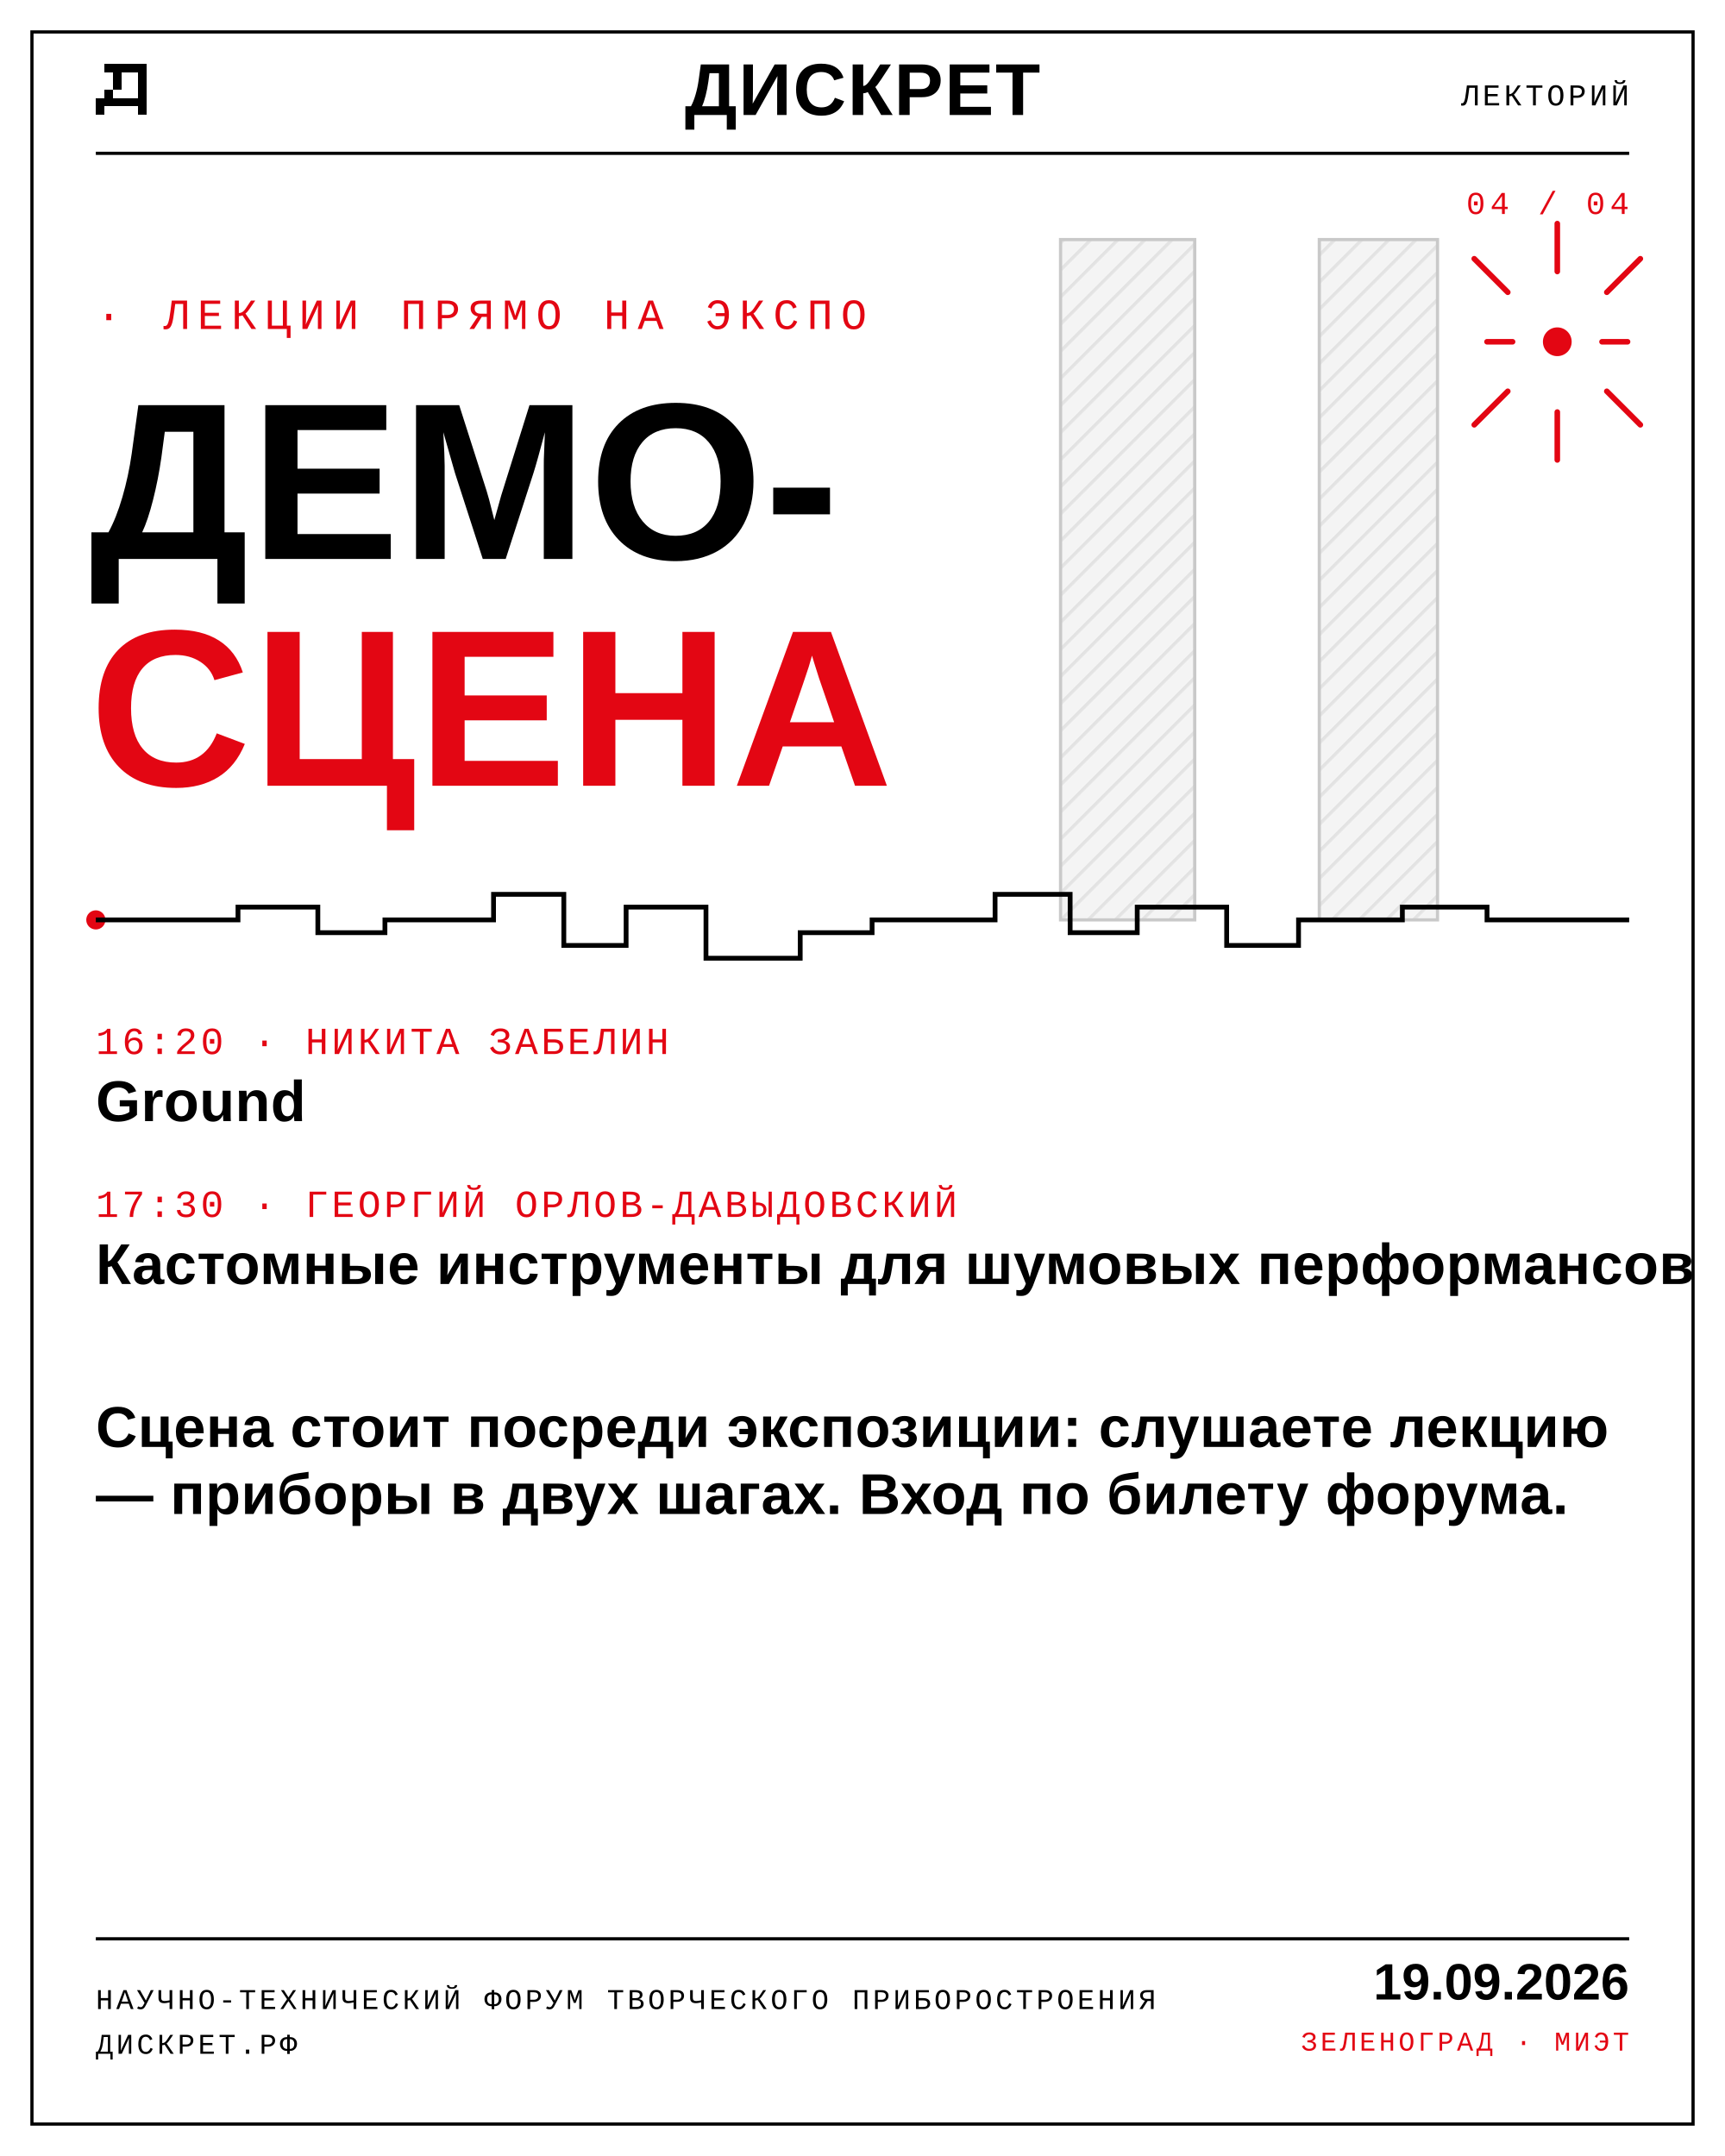
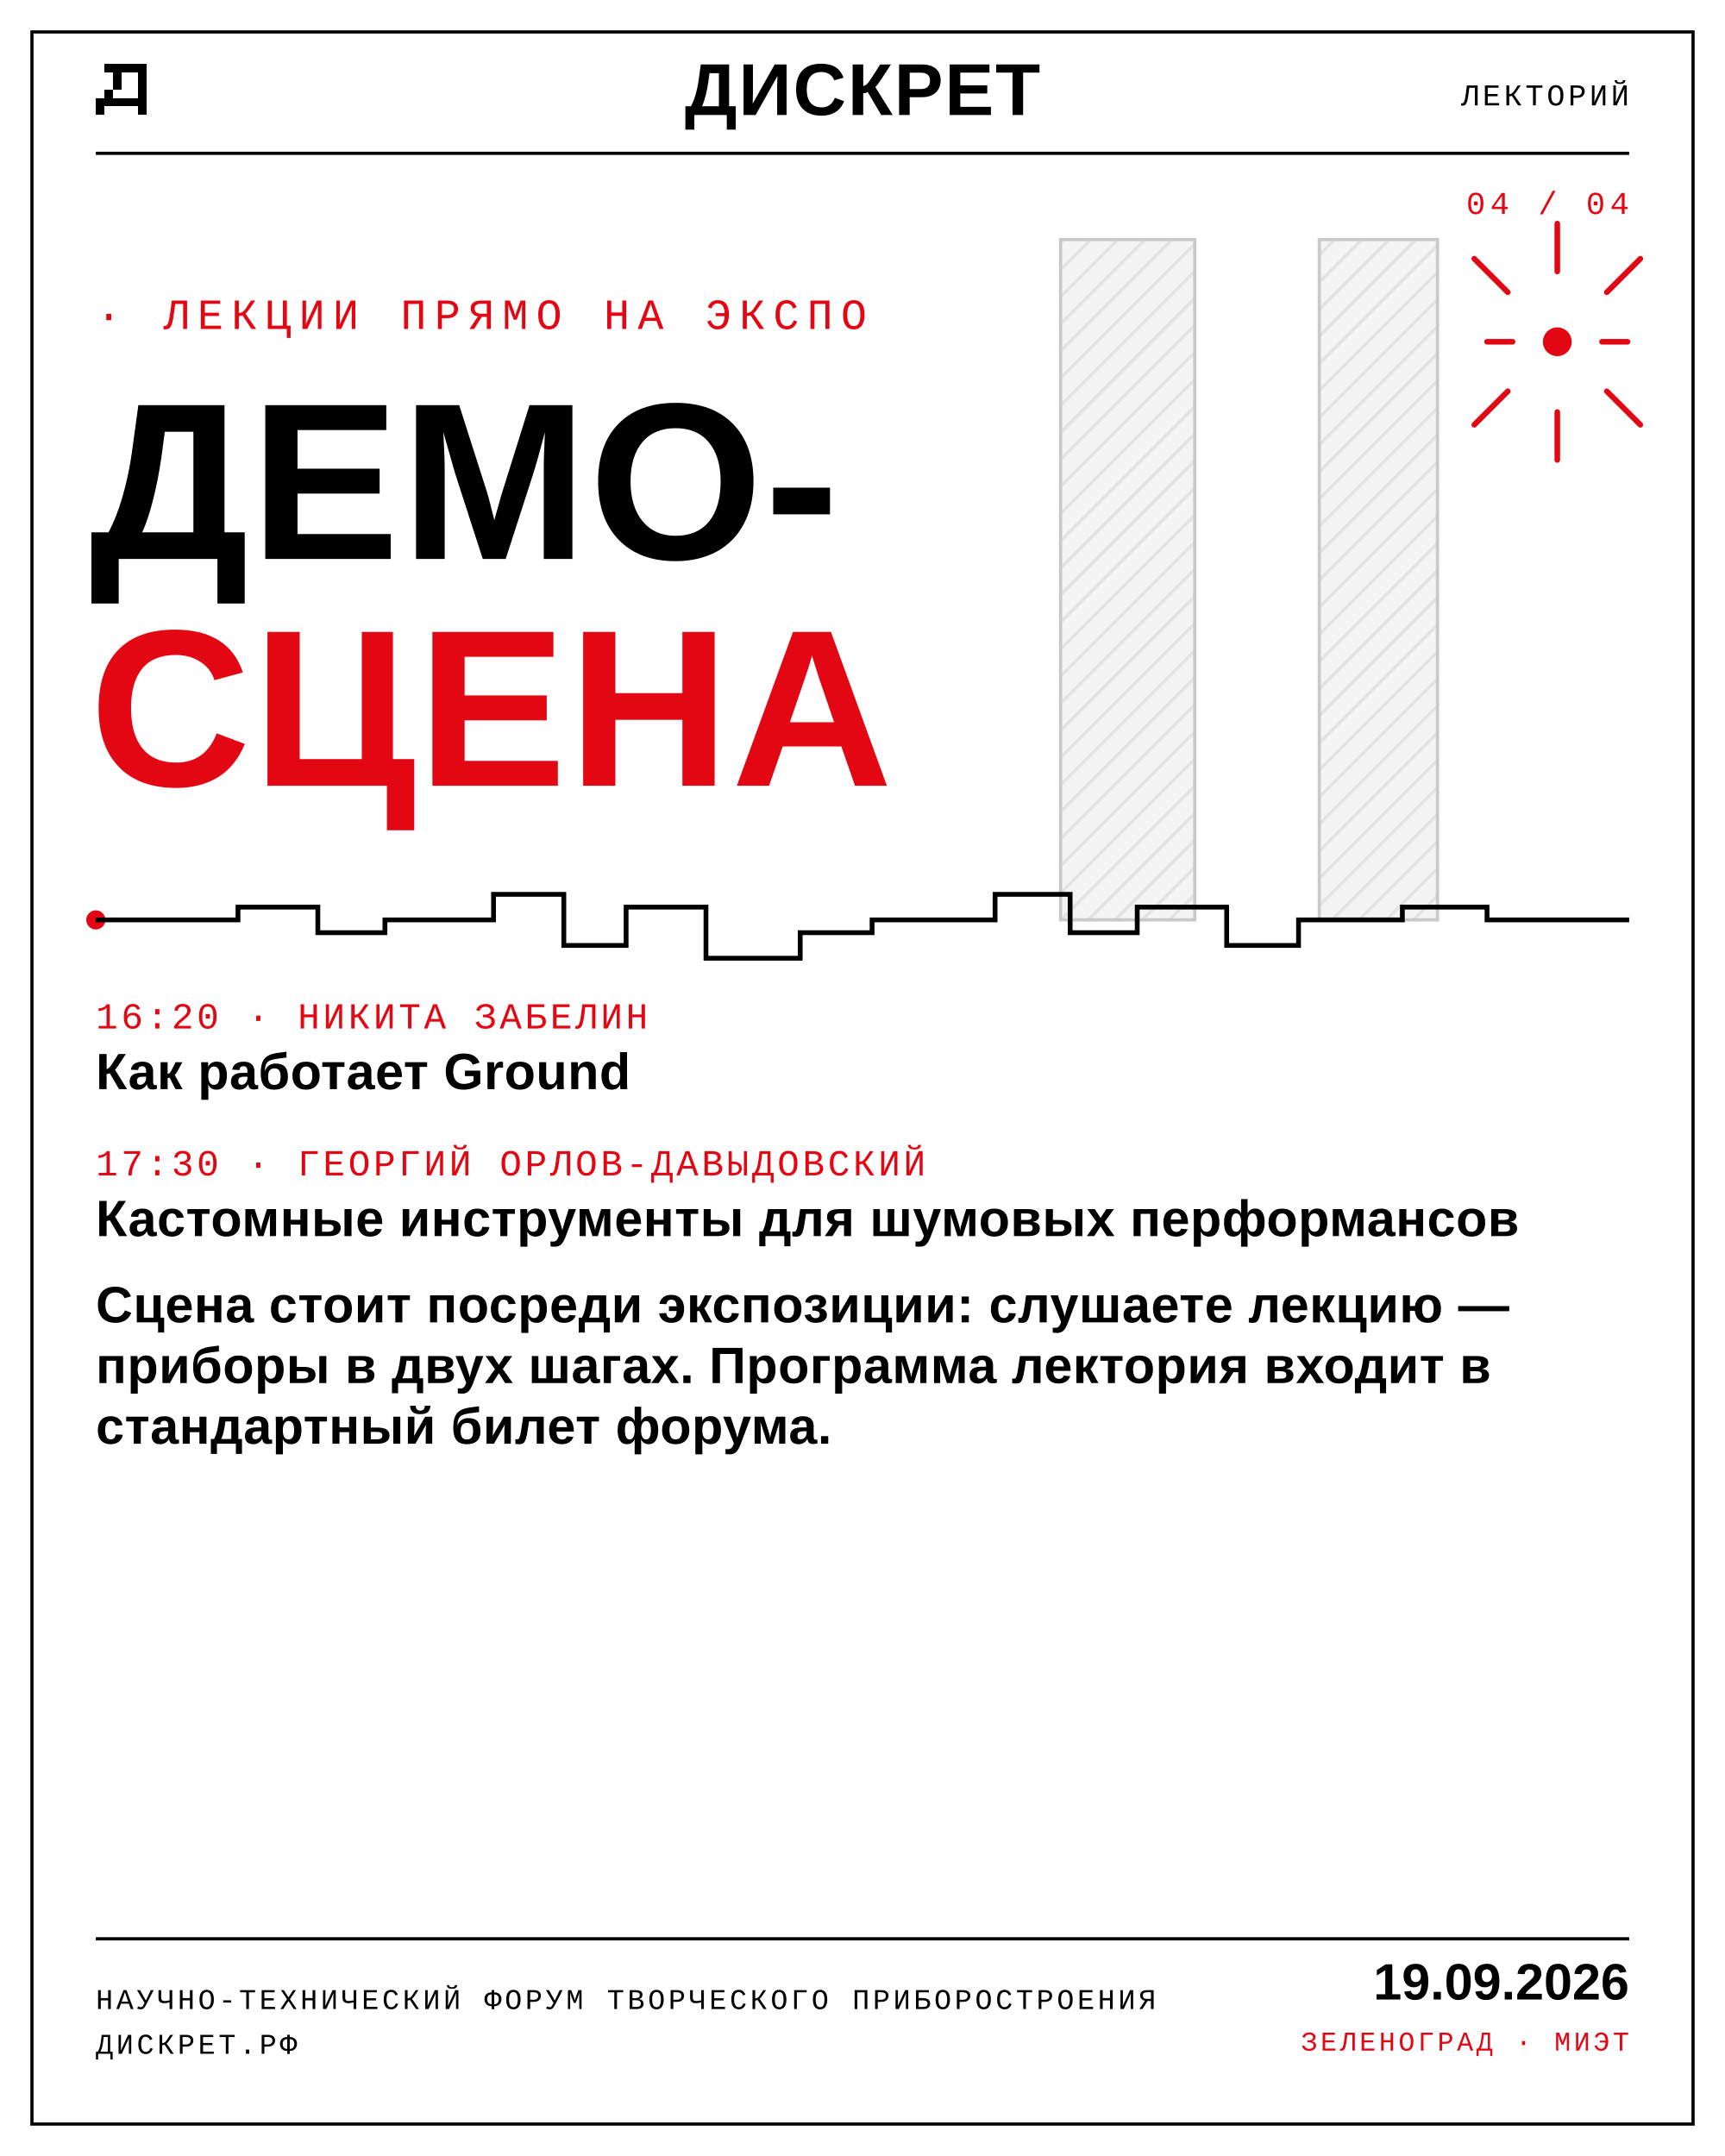
<svg xmlns="http://www.w3.org/2000/svg" width="1080" height="1350" viewBox="0 0 1080 1350" fill="none" font-family="'Arial Narrow','Helvetica Neue',Arial,sans-serif">
  <defs>
    <g id="logoD" shape-rendering="crispEdges" transform="scale(0.66667)">
      <rect x="10" y="0" width="2" height="12" />
      <rect x="2" y="0" width="8" height="2" />
      <rect x="4" y="2" width="2" height="4" />
      <rect x="2" y="6" width="2" height="2" />
      <rect x="0" y="8" width="12" height="2" />
      <rect x="0" y="10" width="2" height="2" />
    </g>
    <pattern id="th" width="12" height="12" patternTransform="rotate(45)" patternUnits="userSpaceOnUse">
      <rect width="12" height="12" fill="#f4f4f4" />
      <line x1="0" y1="0" x2="0" y2="12" stroke="#e3e3e3" stroke-width="4" />
    </pattern>
  </defs>
  <rect width="1080" height="1350" fill="#FFFFFF" />
  <rect x="20" y="20" width="1040" height="1310" fill="none" stroke="#000" stroke-width="2" />
  <use href="#logoD" fill="#000" transform="translate(60,40) scale(4.0)" />
  <text x="540" y="72" text-anchor="middle" font-weight="800" font-size="46" letter-spacing="1" fill="#000">ДИСКРЕТ</text>
  <text x="1020" y="66" text-anchor="end" font-family="'Courier New',monospace" font-size="19" letter-spacing="2" fill="#000">ЛЕКТОРИЙ</text>
  <line x1="60" y1="96" x2="1020" y2="96" stroke="#000" stroke-width="2" />
  <text x="1020" y="134" text-anchor="end" font-family="'Courier New',monospace" font-size="20" letter-spacing="3" fill="#E30613">04 / 04</text>
  <g stroke="#c9c9c9" stroke-width="2">
    <rect x="664" y="150" width="84" height="426" fill="url(#th)" />
    <rect x="826" y="150" width="74" height="426" fill="url(#th)" />
  </g>
  <g stroke="#E30613" stroke-width="3.5" stroke-linecap="round">
    <line x1="975" y1="170" x2="975" y2="140" />
    <line x1="975" y1="258" x2="975" y2="288" />
    <line x1="931" y1="214" x2="947" y2="214" />
    <line x1="1003" y1="214" x2="1019" y2="214" />
    <line x1="944" y1="183" x2="923" y2="162" />
    <line x1="1006" y1="183" x2="1027" y2="162" />
    <line x1="944" y1="245" x2="923" y2="266" />
    <line x1="1006" y1="245" x2="1027" y2="266" />
  </g>
  <circle cx="975" cy="214" r="9" fill="#E30613" />
  <text x="60" y="206" font-family="'Courier New',monospace" font-size="27" letter-spacing="5" fill="#E30613">· ЛЕКЦИИ ПРЯМО НА ЭКСПО</text>
  <text x="56" y="350" font-weight="800" font-size="140" letter-spacing="1" fill="#000">ДЕМО-</text>
  <text x="56" y="492" font-weight="800" font-size="140" letter-spacing="1" fill="#E30613">СЦЕНА</text>
  <circle cx="60" cy="576" r="6" fill="#E30613" />
  <polyline points="60,576 149,576 149,568 199,568 199,584 241,584 241,576 309,576 309,560 353,560 353,592 392,592 392,568 442,568 442,600 501,600 501,584 546,584 546,576 623,576 623,560 670,560 670,584 712,584 712,568 768,568 768,592 813,592 813,576 878,576 878,568 931,568 931,576 1020,576" fill="none" stroke="#000" stroke-width="3" />
-   <text x="60" y="660" font-family="'Courier New',monospace" font-size="24" letter-spacing="2" fill="#E30613">16:20 · НИКИТА ЗАБЕЛИН</text>
-   <text x="60" y="702" font-weight="800" font-size="36" letter-spacing="0.3" fill="#000">Ground</text>
-   <text x="60" y="762" font-family="'Courier New',monospace" font-size="24" letter-spacing="2" fill="#E30613">17:30 · ГЕОРГИЙ ОРЛОВ-ДАВЫДОВСКИЙ</text>
-   <text x="60" y="804" font-weight="800" font-size="36" letter-spacing="0.3" fill="#000">Кастомные инструменты для шумовых перформансов</text>
-   <text x="60" y="864" font-family="'Courier New',monospace" font-size="24" letter-spacing="2" fill="#E30613" />
-   <text x="60" y="906" font-weight="800" font-size="36" letter-spacing="0.3" fill="#000">Сцена стоит посреди экспозиции: слушаете лекцию</text>
-   <text x="60" y="948" font-weight="800" font-size="36" letter-spacing="0.3" fill="#000">— приборы в двух шагах. Вход по билету форума.</text>
+   <text x="60" y="644" font-family="'Courier New',monospace" font-size="23" letter-spacing="2" fill="#E30613">16:20 · НИКИТА ЗАБЕЛИН</text>
+   <text x="60" y="682" font-weight="800" font-size="32" letter-spacing="0.3" fill="#000">Как работает Ground</text>
+   <text x="60" y="736" font-family="'Courier New',monospace" font-size="23" letter-spacing="2" fill="#E30613">17:30 · ГЕОРГИЙ ОРЛОВ-ДАВЫДОВСКИЙ</text>
+   <text x="60" y="774" font-weight="800" font-size="32" letter-spacing="0.3" fill="#000">Кастомные инструменты для шумовых перформансов</text>
+   <text x="60" y="828" font-weight="800" font-size="32" letter-spacing="0.3" fill="#000">Сцена стоит посреди экспозиции: слушаете лекцию —</text>
+   <text x="60" y="866" font-weight="800" font-size="32" letter-spacing="0.3" fill="#000">приборы в двух шагах. Программа лектория входит в</text>
+   <text x="60" y="904" font-weight="800" font-size="32" letter-spacing="0.3" fill="#000">стандартный билет форума.</text>
  <line x1="60" y1="1214" x2="1020" y2="1214" stroke="#000" stroke-width="2" />
  <text x="60" y="1258" font-family="'Courier New',monospace" font-size="18" letter-spacing="2" fill="#000">НАУЧНО-ТЕХНИЧЕСКИЙ ФОРУМ ТВОРЧЕСКОГО ПРИБОРОСТРОЕНИЯ</text>
  <text x="60" y="1286" font-family="'Courier New',monospace" font-size="18" letter-spacing="2" fill="#000">ДИСКРЕТ.РФ</text>
  <text x="1020" y="1252" text-anchor="end" font-weight="800" font-size="32" fill="#000">19.09.2026</text>
  <text x="1020" y="1284" text-anchor="end" font-family="'Courier New',monospace" font-size="17" letter-spacing="2" fill="#E30613">ЗЕЛЕНОГРАД · МИЭТ</text>
</svg>
